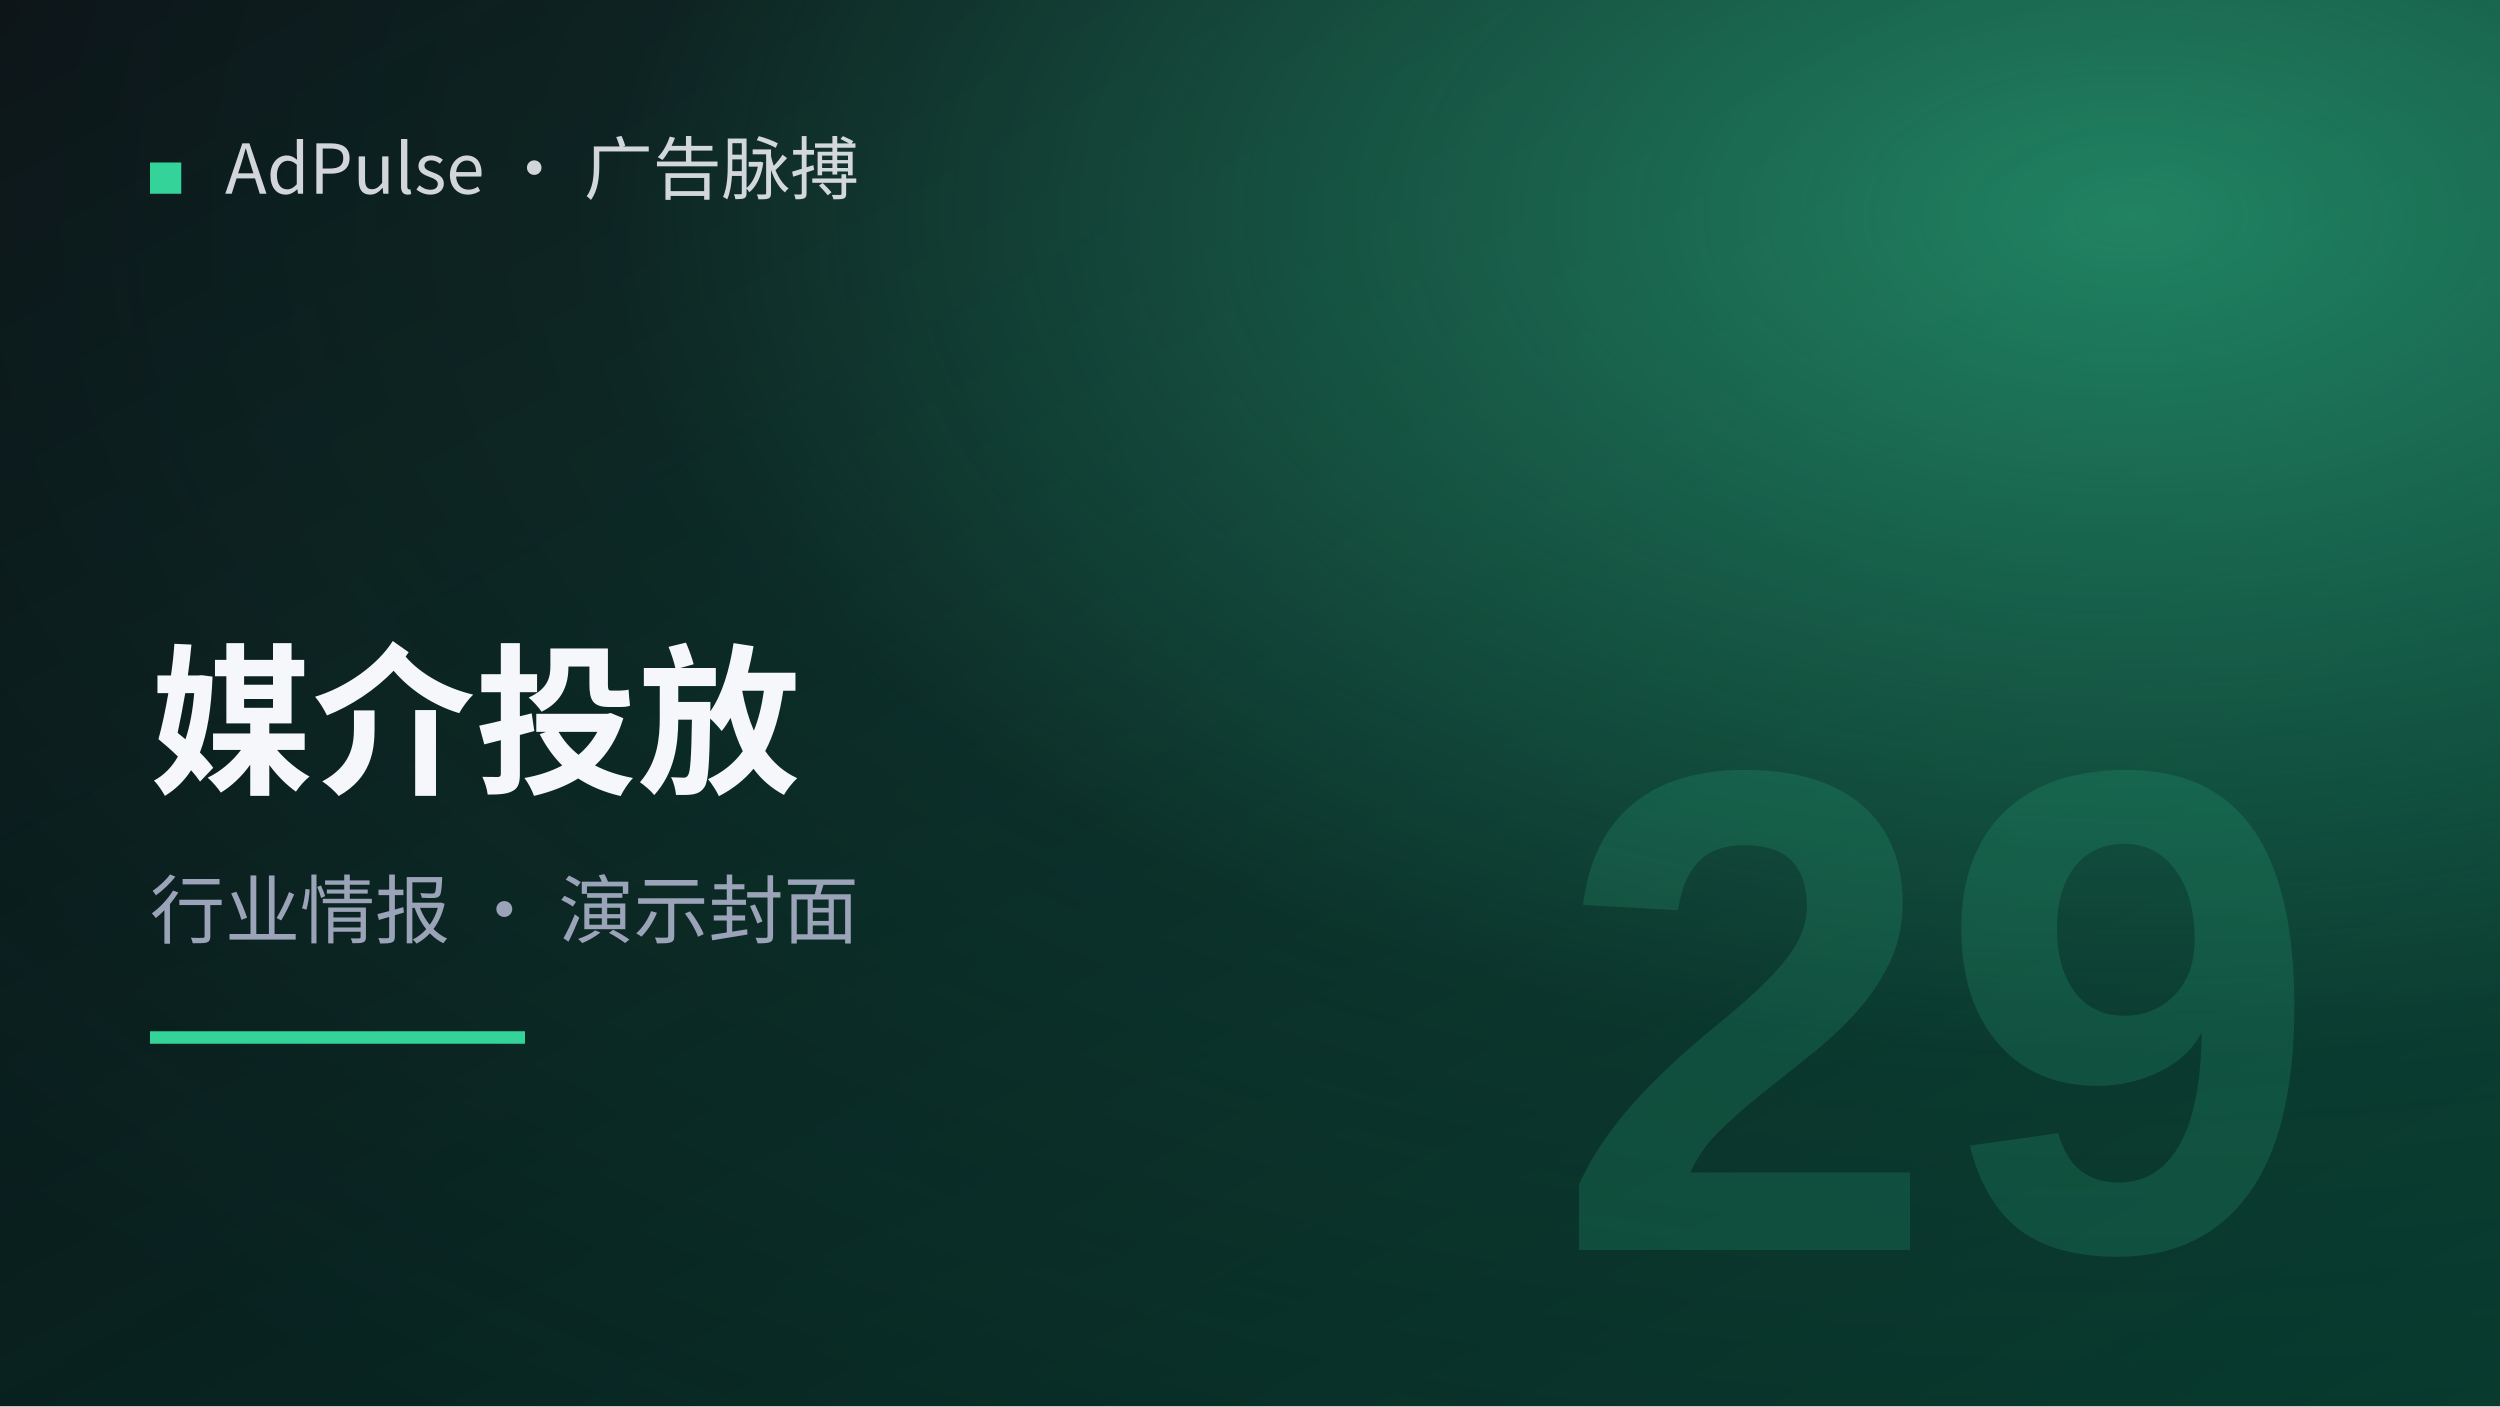
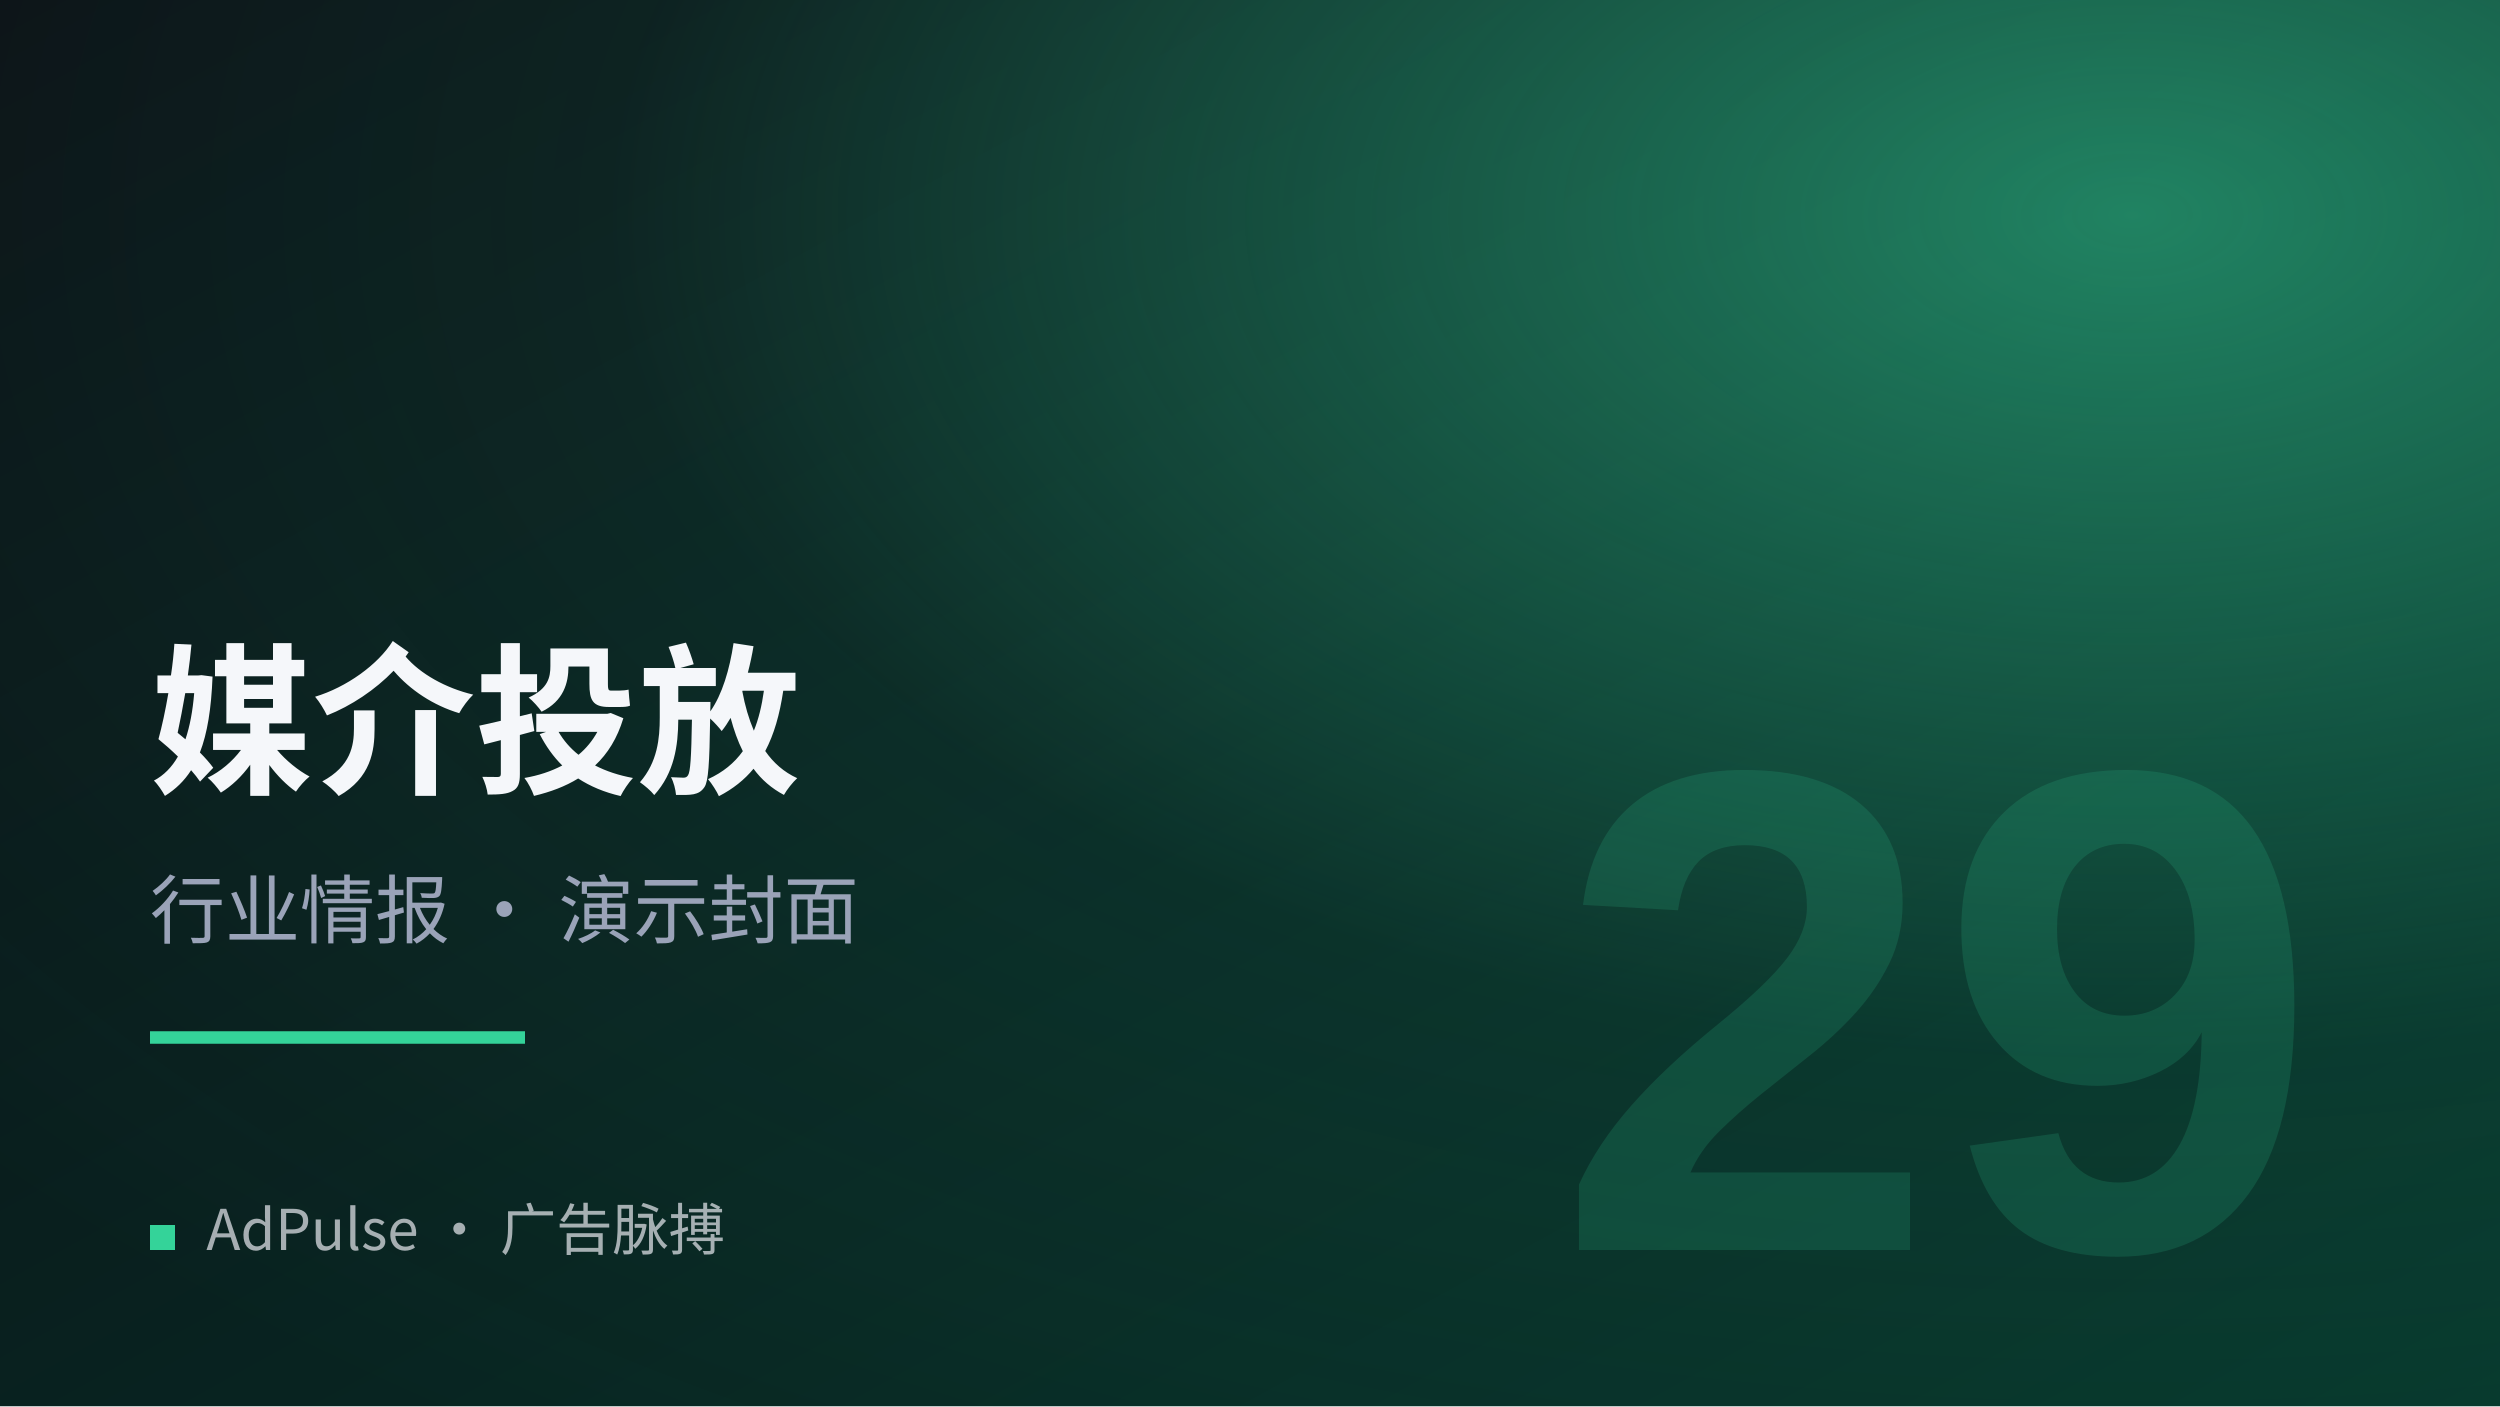
<svg xmlns="http://www.w3.org/2000/svg" width="800" height="450" viewBox="0 0 800 450">
  <defs>
    <linearGradient id="g" x1="0" y1="0" x2="1" y2="1">
      <stop offset="0" stop-color="#0B0E14" />
      <stop offset="1" stop-color="#06342A" />
    </linearGradient>
    <radialGradient id="r" cx="0.85" cy="0.15" r="1.1">
      <stop offset="0" stop-color="#34D399" stop-opacity="0.55" />
      <stop offset="0.55" stop-color="#34D399" stop-opacity="0.08" />
      <stop offset="1" stop-color="#34D399" stop-opacity="0" />
    </radialGradient>
  </defs>
  <rect width="800" height="450" fill="url(#g)" />
  <rect width="800" height="450" fill="url(#r)" />
  <text x="620" y="400" font-family="Arial, sans-serif" font-size="220" font-weight="800" fill="#34D399" opacity="0.16" text-anchor="middle">29</text>
-   <rect x="48" y="52" width="10" height="10" fill="#34D399" />
-   <text x="72" y="62" font-family="'Noto Sans CJK SC','PingFang SC','Microsoft YaHei',sans-serif" font-size="22" fill="#E8EAF0" opacity="0.9">AdPulse · 广告脉搏</text>
  <text x="48" y="250" font-family="'Noto Sans CJK SC','PingFang SC','Microsoft YaHei',sans-serif" font-size="52" font-weight="700" fill="#F5F7FA">媒介投放</text>
  <text x="48" y="300" font-family="'Noto Sans CJK SC','PingFang SC','Microsoft YaHei',sans-serif" font-size="24" fill="#9AA3B8">行业情报 · 演示封面</text>
  <rect x="48" y="330" width="120" height="4" fill="#34D399" />
+   <rect x="48" y="392" width="8" height="8" fill="#34D399" />
+   <text x="66" y="400" font-family="'Noto Sans CJK SC','PingFang SC','Microsoft YaHei',sans-serif" font-size="18" fill="#E8EAF0" opacity="0.7">AdPulse · 广告脉搏</text>
</svg>
